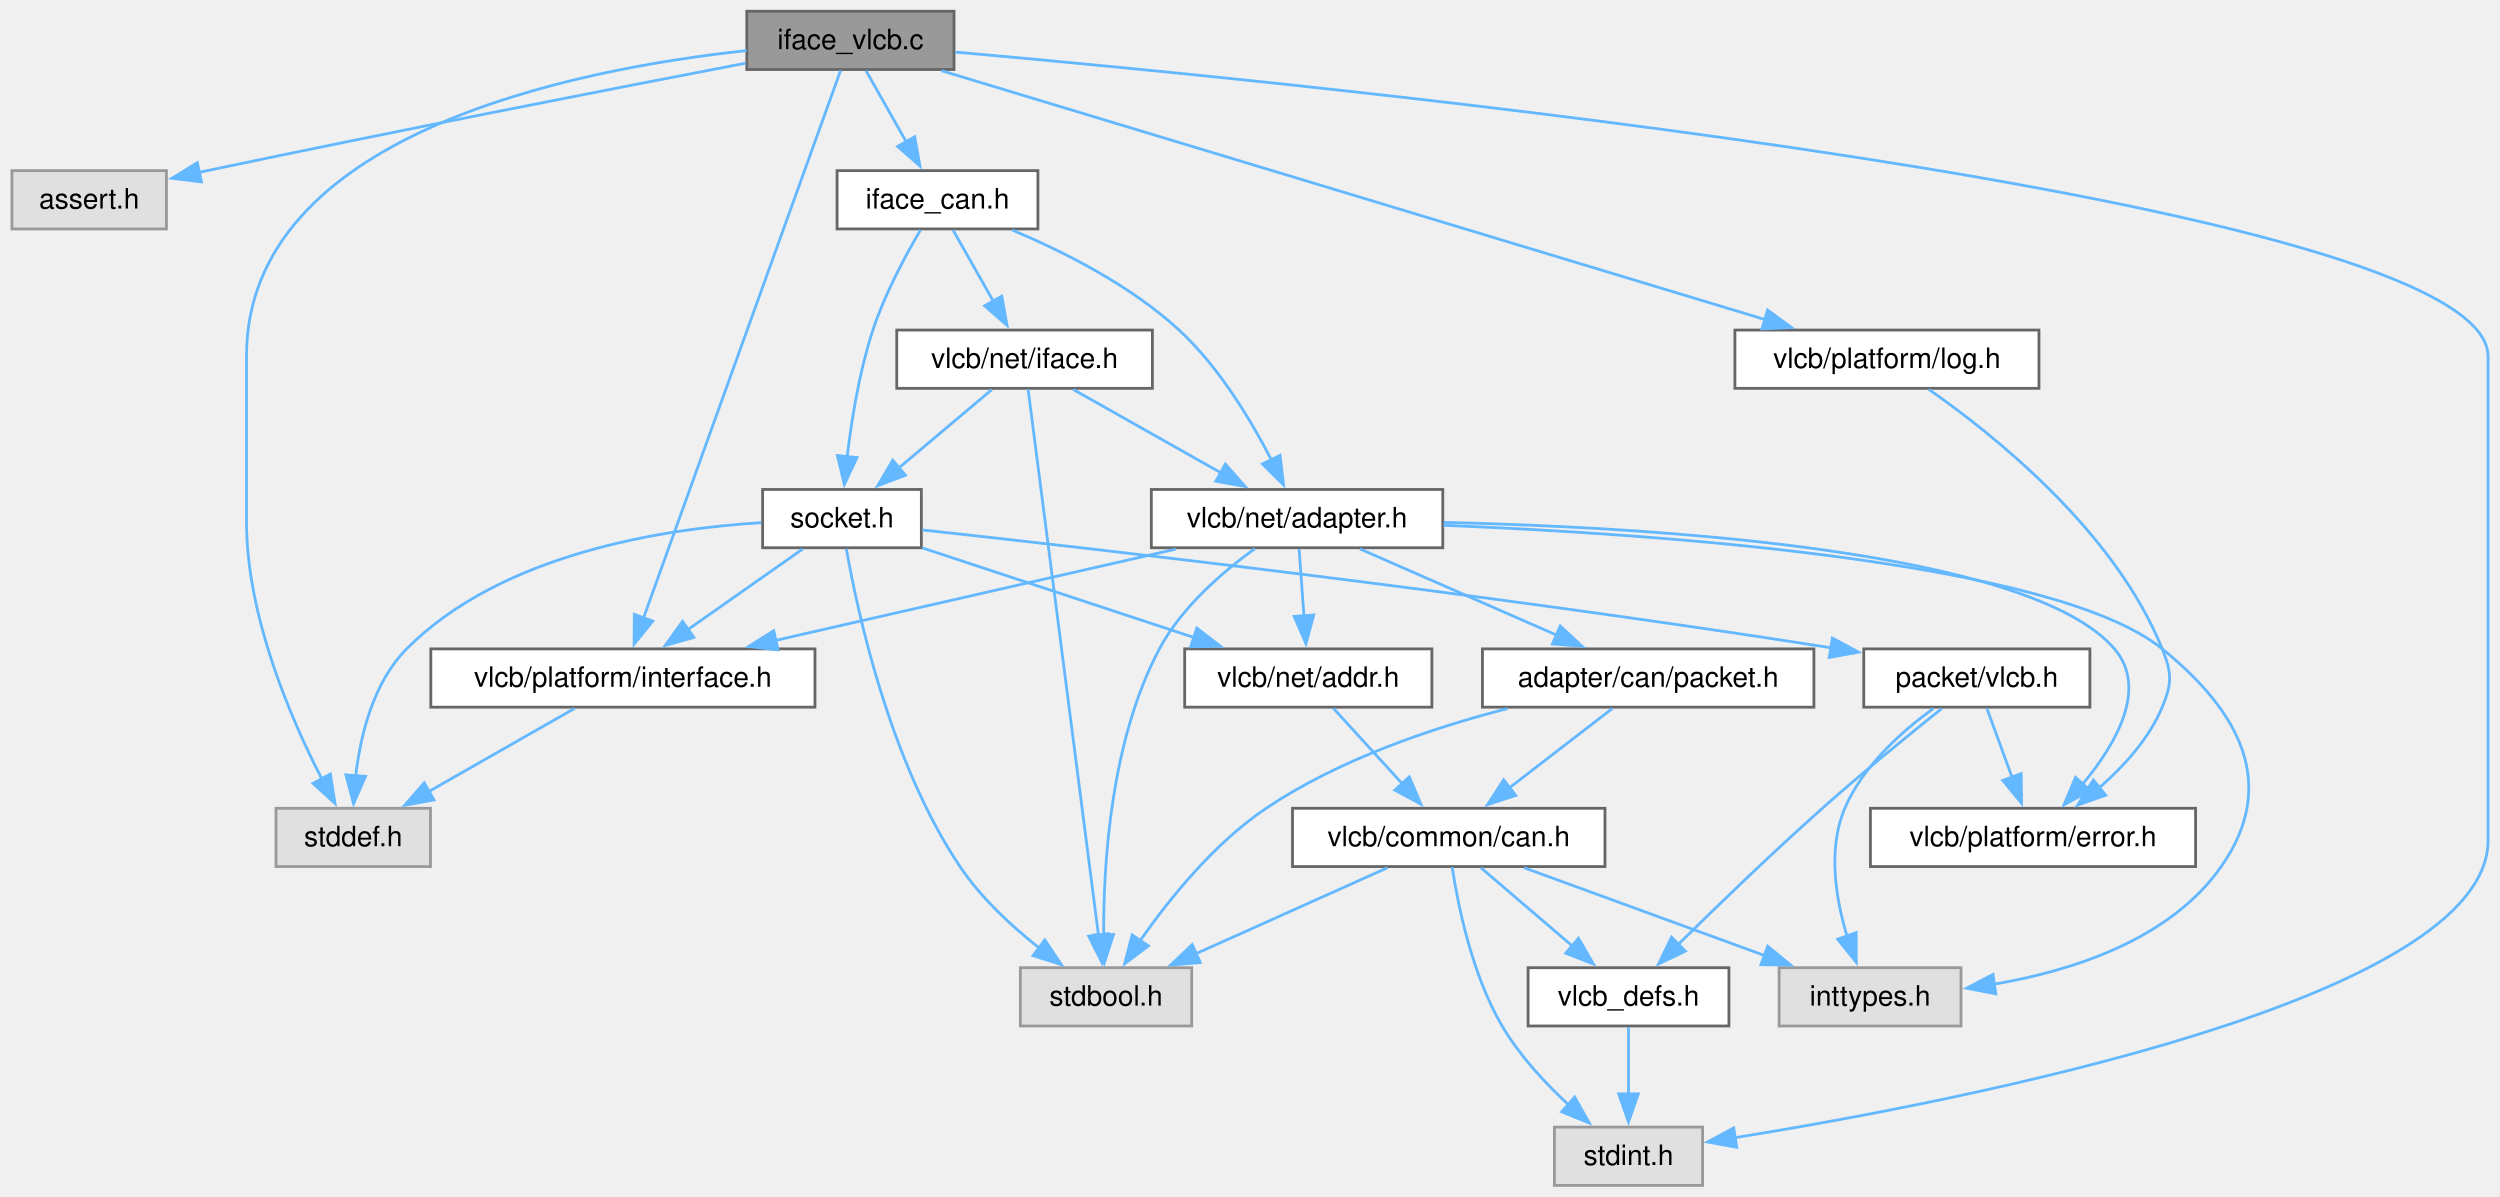
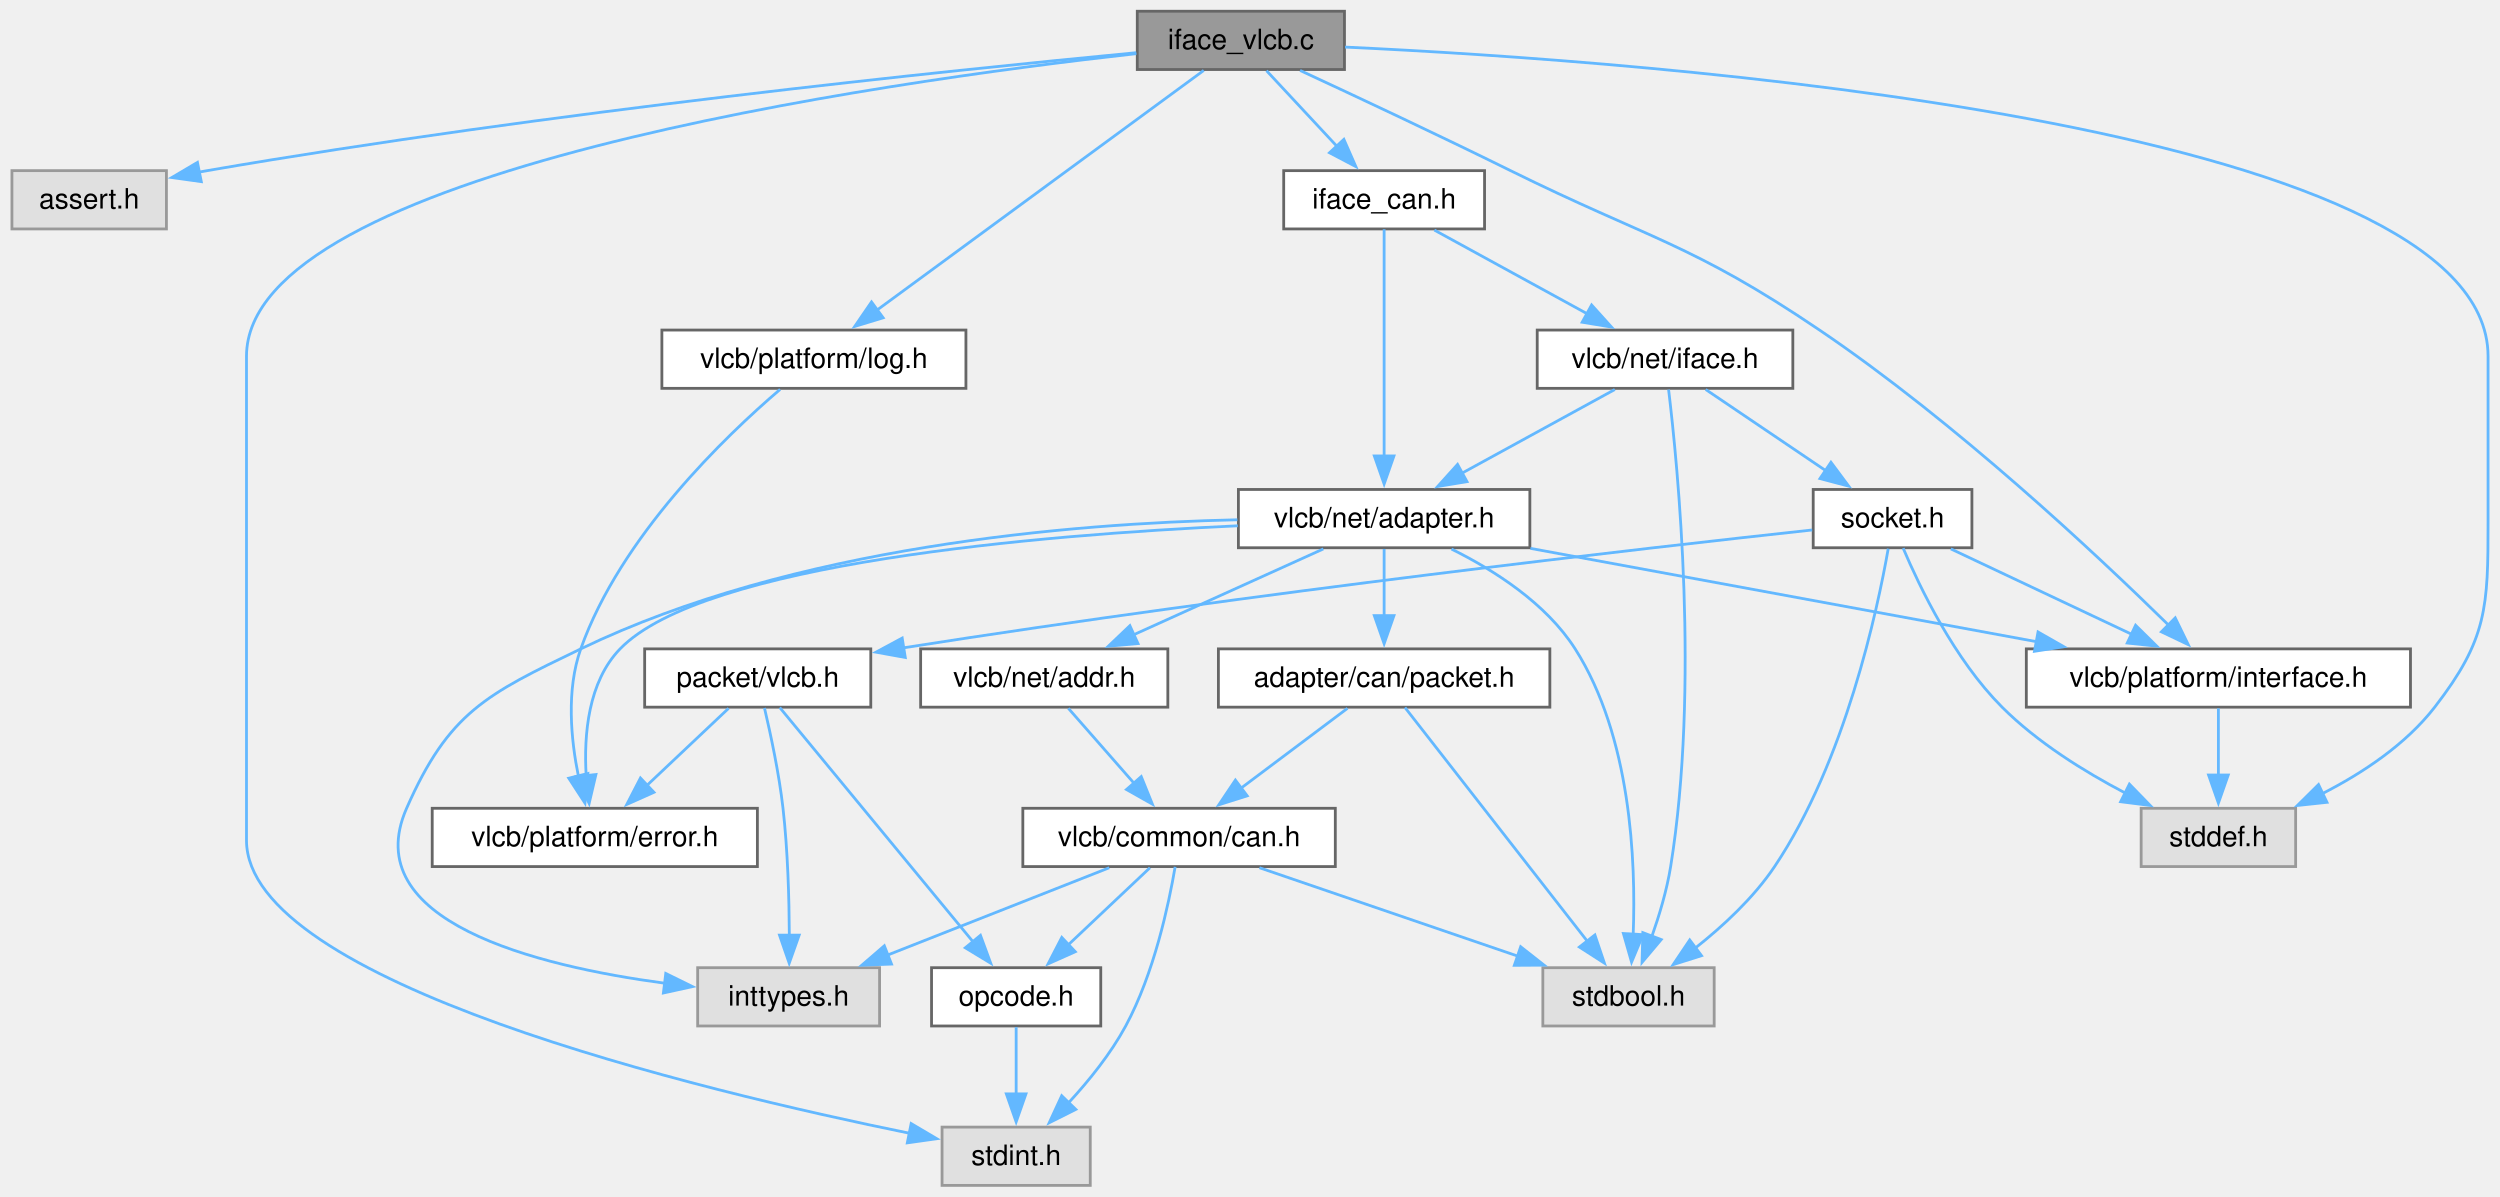
<svg xmlns="http://www.w3.org/2000/svg" xmlns:xlink="http://www.w3.org/1999/xlink" width="890pt" height="426pt" viewBox="0.00 0.00 889.50 426.00">
  <g id="graph0" class="graph" transform="scale(1 1) rotate(0) translate(4 422)">
    <g id="Node000001" class="node">
      <g id="a_Node000001">
        <a xlink:title=" ">
-           <polygon fill="#999999" stroke="#666666" points="335.38,-418 261.62,-418 261.62,-397.25 335.38,-397.25 335.38,-418" />
-           <text text-anchor="middle" x="298.5" y="-404.5" font-family="Helvetica,sans-Serif" font-size="10.00">iface_vlcb.c</text>
+           <polygon fill="#999999" stroke="#666666" points="474.38,-418 400.62,-418 400.62,-397.25 474.38,-397.25 474.38,-418" />
+           <text text-anchor="middle" x="437.5" y="-404.5" font-family="Helvetica,sans-Serif" font-size="10.00">iface_vlcb.c</text>
        </a>
      </g>
    </g>
    <g id="Node000002" class="node">
      <g id="a_Node000002">
        <a xlink:title=" ">
          <polygon fill="#e0e0e0" stroke="#999999" points="55,-361.25 0,-361.25 0,-340.5 55,-340.5 55,-361.25" />
          <text text-anchor="middle" x="27.5" y="-347.75" font-family="Helvetica,sans-Serif" font-size="10.00">assert.h</text>
        </a>
      </g>
    </g>
    <g id="edge1_Node000001_Node000002" class="edge">
      <g id="a_edge1_Node000001_Node000002">
        <a xlink:title=" ">
-           <path fill="none" stroke="#63b8ff" d="M261.16,-399.51C215.78,-390.8 136.92,-375.45 69.5,-361.25 68.51,-361.04 67.5,-360.83 66.49,-360.61" />
-           <polygon fill="#63b8ff" stroke="#63b8ff" points="67.49,-357.25 56.97,-358.54 66,-364.09 67.49,-357.25" />
+           <path fill="none" stroke="#63b8ff" d="M400.24,-403.24C333.59,-396.91 189.7,-382.03 69.5,-361.25 68.5,-361.08 67.49,-360.9 66.47,-360.71" />
+           <polygon fill="#63b8ff" stroke="#63b8ff" points="67.41,-357.33 56.92,-358.8 66.04,-364.19 67.41,-357.33" />
        </a>
      </g>
    </g>
    <g id="Node000003" class="node">
      <g id="a_Node000003">
        <a xlink:title=" ">
-           <polygon fill="#e0e0e0" stroke="#999999" points="149,-134.25 94,-134.25 94,-113.5 149,-113.5 149,-134.25" />
-           <text text-anchor="middle" x="121.5" y="-120.75" font-family="Helvetica,sans-Serif" font-size="10.00">stddef.h</text>
+           <polygon fill="#e0e0e0" stroke="#999999" points="813,-134.25 758,-134.25 758,-113.5 813,-113.5 813,-134.25" />
+           <text text-anchor="middle" x="785.5" y="-120.75" font-family="Helvetica,sans-Serif" font-size="10.00">stddef.h</text>
        </a>
      </g>
    </g>
    <g id="edge2_Node000001_Node000003" class="edge">
      <g id="a_edge2_Node000001_Node000003">
        <a xlink:title=" ">
-           <path fill="none" stroke="#63b8ff" d="M261.54,-403.99C200.07,-397.37 83.5,-374.38 83.5,-295.12 83.5,-295.12 83.5,-295.12 83.5,-236.38 83.5,-202.76 99.16,-166.35 110.38,-144.59" />
-           <polygon fill="#63b8ff" stroke="#63b8ff" points="113.36,-146.44 115.01,-135.97 107.19,-143.12 113.36,-146.44" />
+           <path fill="none" stroke="#63b8ff" d="M474.59,-405.24C581.3,-400.25 881.5,-378.77 881.5,-295.12 881.5,-295.12 881.5,-295.12 881.5,-236.38 881.5,-205.8 881.22,-194.42 862.5,-170.25 852.18,-156.92 836.75,-146.74 822.41,-139.42" />
+           <polygon fill="#63b8ff" stroke="#63b8ff" points="824.15,-136.38 813.62,-135.25 821.15,-142.7 824.15,-136.38" />
        </a>
      </g>
    </g>
    <g id="Node000004" class="node">
      <g id="a_Node000004">
        <a xlink:title=" ">
-           <polygon fill="#e0e0e0" stroke="#999999" points="601.88,-20.75 549.12,-20.75 549.12,0 601.88,0 601.88,-20.75" />
-           <text text-anchor="middle" x="575.5" y="-7.25" font-family="Helvetica,sans-Serif" font-size="10.00">stdint.h</text>
+           <polygon fill="#e0e0e0" stroke="#999999" points="383.88,-20.75 331.12,-20.75 331.12,0 383.88,0 383.88,-20.75" />
+           <text text-anchor="middle" x="357.5" y="-7.25" font-family="Helvetica,sans-Serif" font-size="10.00">stdint.h</text>
        </a>
      </g>
    </g>
    <g id="edge3_Node000001_Node000004" class="edge">
      <g id="a_edge3_Node000001_Node000004">
        <a xlink:title=" ">
-           <path fill="none" stroke="#63b8ff" d="M335.86,-403.46C464.53,-392.08 881.5,-350.9 881.5,-295.12 881.5,-295.12 881.5,-295.12 881.5,-122.88 881.5,-66.42 695.33,-30.2 613.42,-16.99" />
-           <polygon fill="#63b8ff" stroke="#63b8ff" points="614.04,-13.55 603.62,-15.45 612.95,-20.46 614.04,-13.55" />
+           <path fill="none" stroke="#63b8ff" d="M400.28,-402.9C309.4,-392.78 83.5,-361.01 83.5,-295.12 83.5,-295.12 83.5,-295.12 83.5,-122.88 83.5,-72.44 244.8,-33.76 319.88,-18.49" />
+           <polygon fill="#63b8ff" stroke="#63b8ff" points="320.12,-22.01 329.24,-16.62 318.75,-15.14 320.12,-22.01" />
        </a>
      </g>
    </g>
    <g id="Node000005" class="node">
      <g id="a_Node000005">
        <a xlink:href="iface__can_8h.html" target="_top" xlink:title=" ">
-           <polygon fill="white" stroke="#666666" points="365.25,-361.25 293.75,-361.25 293.75,-340.5 365.25,-340.5 365.25,-361.25" />
-           <text text-anchor="middle" x="329.5" y="-347.75" font-family="Helvetica,sans-Serif" font-size="10.00">iface_can.h</text>
+           <polygon fill="white" stroke="#666666" points="524.25,-361.25 452.75,-361.25 452.75,-340.5 524.25,-340.5 524.25,-361.25" />
+           <text text-anchor="middle" x="488.5" y="-347.75" font-family="Helvetica,sans-Serif" font-size="10.00">iface_can.h</text>
        </a>
      </g>
    </g>
    <g id="edge4_Node000001_Node000005" class="edge">
      <g id="a_edge4_Node000001_Node000005">
        <a xlink:title=" ">
-           <path fill="none" stroke="#63b8ff" d="M304.04,-396.84C308.01,-389.83 313.49,-380.16 318.34,-371.58" />
-           <polygon fill="#63b8ff" stroke="#63b8ff" points="321.38,-373.32 323.26,-362.9 315.29,-369.87 321.38,-373.32" />
+           <path fill="none" stroke="#63b8ff" d="M446.62,-396.84C453.58,-389.36 463.37,-378.86 471.73,-369.88" />
+           <polygon fill="#63b8ff" stroke="#63b8ff" points="474.17,-372.39 478.43,-362.69 469.05,-367.62 474.17,-372.39" />
        </a>
      </g>
    </g>
    <g id="Node000010" class="node">
      <g id="a_Node000010">
        <a xlink:href="interface_8h.html" target="_top" xlink:title=" ">
-           <polygon fill="white" stroke="#666666" points="285.88,-191 149.12,-191 149.12,-170.25 285.88,-170.25 285.88,-191" />
-           <text text-anchor="middle" x="217.5" y="-177.5" font-family="Helvetica,sans-Serif" font-size="10.00">vlcb/platform/interface.h</text>
-         </a>
-       </g>
-     </g>
-     <g id="edge34_Node000001_Node000010" class="edge">
-       <g id="a_edge34_Node000001_Node000010">
-         <a xlink:title=" ">
-           <path fill="none" stroke="#63b8ff" d="M295.02,-396.96C282.79,-362.99 241.62,-248.64 224.78,-201.84" />
-           <polygon fill="#63b8ff" stroke="#63b8ff" points="228.16,-200.9 221.48,-192.68 221.57,-203.28 228.16,-200.9" />
+           <polygon fill="white" stroke="#666666" points="853.88,-191 717.12,-191 717.12,-170.25 853.88,-170.25 853.88,-191" />
+           <text text-anchor="middle" x="785.5" y="-177.5" font-family="Helvetica,sans-Serif" font-size="10.00">vlcb/platform/interface.h</text>
+         </a>
+       </g>
+     </g>
+     <g id="edge32_Node000001_Node000010" class="edge">
+       <g id="a_edge32_Node000001_Node000010">
+         <a xlink:title=" ">
+           <path fill="none" stroke="#63b8ff" d="M458.58,-396.92C478.09,-387.87 507.88,-373.91 533.5,-361.25 582.82,-336.88 597.94,-335.33 643.5,-304.5 691.81,-271.82 741.95,-224.8 767.77,-199.45" />
+           <polygon fill="#63b8ff" stroke="#63b8ff" points="770.13,-202.04 774.77,-192.51 765.2,-197.07 770.13,-202.04" />
        </a>
      </g>
    </g>
    <g id="Node000018" class="node">
      <g id="a_Node000018">
        <a xlink:href="log_8h.html" target="_top" xlink:title=" ">
-           <polygon fill="white" stroke="#666666" points="721.62,-304.5 613.38,-304.5 613.38,-283.75 721.62,-283.75 721.62,-304.5" />
-           <text text-anchor="middle" x="667.5" y="-291" font-family="Helvetica,sans-Serif" font-size="10.00">vlcb/platform/log.h</text>
-         </a>
-       </g>
-     </g>
-     <g id="edge35_Node000001_Node000018" class="edge">
-       <g id="a_edge35_Node000001_Node000018">
-         <a xlink:title=" ">
-           <path fill="none" stroke="#63b8ff" d="M330.92,-396.83C397.42,-376.74 549.25,-330.86 624.12,-308.23" />
-           <polygon fill="#63b8ff" stroke="#63b8ff" points="625.01,-311.62 633.57,-305.38 622.99,-304.92 625.01,-311.62" />
+           <polygon fill="white" stroke="#666666" points="339.62,-304.5 231.38,-304.5 231.38,-283.75 339.62,-283.75 339.62,-304.5" />
+           <text text-anchor="middle" x="285.5" y="-291" font-family="Helvetica,sans-Serif" font-size="10.00">vlcb/platform/log.h</text>
+         </a>
+       </g>
+     </g>
+     <g id="edge33_Node000001_Node000018" class="edge">
+       <g id="a_edge33_Node000001_Node000018">
+         <a xlink:title=" ">
+           <path fill="none" stroke="#63b8ff" d="M424.28,-396.93C398.23,-377.81 340.01,-335.11 307.87,-311.54" />
+           <polygon fill="#63b8ff" stroke="#63b8ff" points="310.15,-308.87 300.02,-305.78 306.01,-314.51 310.15,-308.87" />
        </a>
      </g>
    </g>
    <g id="Node000006" class="node">
      <g id="a_Node000006">
        <a xlink:href="adapter_8h.html" target="_top" xlink:title=" ">
-           <polygon fill="white" stroke="#666666" points="509.38,-247.75 405.62,-247.75 405.62,-227 509.38,-227 509.38,-247.75" />
-           <text text-anchor="middle" x="457.5" y="-234.25" font-family="Helvetica,sans-Serif" font-size="10.00">vlcb/net/adapter.h</text>
+           <polygon fill="white" stroke="#666666" points="540.38,-247.75 436.62,-247.75 436.62,-227 540.38,-227 540.38,-247.75" />
+           <text text-anchor="middle" x="488.5" y="-234.25" font-family="Helvetica,sans-Serif" font-size="10.00">vlcb/net/adapter.h</text>
        </a>
      </g>
    </g>
    <g id="edge5_Node000005_Node000006" class="edge">
      <g id="a_edge5_Node000005_Node000006">
        <a xlink:title=" ">
-           <path fill="none" stroke="#63b8ff" d="M356.16,-340.08C374.38,-332.42 398.25,-320.41 415.5,-304.5 429.7,-291.4 441.07,-272.48 448.38,-258.23" />
-           <polygon fill="#63b8ff" stroke="#63b8ff" points="451.46,-259.89 452.69,-249.37 445.17,-256.83 451.46,-259.89" />
+           <path fill="none" stroke="#63b8ff" d="M488.5,-340.37C488.5,-322.6 488.5,-283.97 488.5,-259.68" />
+           <polygon fill="#63b8ff" stroke="#63b8ff" points="492,-259.69 488.5,-249.69 485,-259.69 492,-259.69" />
        </a>
      </g>
    </g>
    <g id="Node000015" class="node">
      <g id="a_Node000015">
        <a xlink:href="iface_8h.html" target="_top" xlink:title=" ">
-           <polygon fill="white" stroke="#666666" points="406,-304.5 315,-304.5 315,-283.75 406,-283.75 406,-304.5" />
-           <text text-anchor="middle" x="360.5" y="-291" font-family="Helvetica,sans-Serif" font-size="10.00">vlcb/net/iface.h</text>
+           <polygon fill="white" stroke="#666666" points="634,-304.5 543,-304.5 543,-283.75 634,-283.75 634,-304.5" />
+           <text text-anchor="middle" x="588.5" y="-291" font-family="Helvetica,sans-Serif" font-size="10.00">vlcb/net/iface.h</text>
        </a>
      </g>
    </g>
    <g id="edge21_Node000005_Node000015" class="edge">
      <g id="a_edge21_Node000005_Node000015">
        <a xlink:title=" ">
-           <path fill="none" stroke="#63b8ff" d="M335.04,-340.09C339.01,-333.08 344.49,-323.41 349.34,-314.83" />
-           <polygon fill="#63b8ff" stroke="#63b8ff" points="352.38,-316.57 354.26,-306.15 346.29,-313.12 352.38,-316.57" />
+           <path fill="none" stroke="#63b8ff" d="M506.38,-340.09C521.59,-331.76 543.69,-319.66 561.13,-310.11" />
+           <polygon fill="#63b8ff" stroke="#63b8ff" points="562.36,-313.43 569.45,-305.56 559,-307.29 562.36,-313.43" />
+         </a>
+       </g>
+     </g>
+     <g id="Node000007" class="node">
+       <g id="a_Node000007">
+         <a xlink:title=" ">
+           <polygon fill="#e0e0e0" stroke="#999999" points="308.88,-77.5 244.12,-77.5 244.12,-56.75 308.88,-56.75 308.88,-77.5" />
+           <text text-anchor="middle" x="276.5" y="-64" font-family="Helvetica,sans-Serif" font-size="10.00">inttypes.h</text>
+         </a>
+       </g>
+     </g>
+     <g id="edge6_Node000006_Node000007" class="edge">
+       <g id="a_edge6_Node000006_Node000007">
+         <a xlink:title=" ">
+           <path fill="none" stroke="#63b8ff" d="M436.25,-236.96C376.79,-235.66 278.13,-227.46 202.5,-191 168.85,-174.78 155.55,-168.44 140.5,-134.25 122.8,-94.05 186.33,-78.15 232.47,-71.96" />
+           <polygon fill="#63b8ff" stroke="#63b8ff" points="232.76,-75.45 242.27,-70.77 231.92,-68.5 232.76,-75.45" />
+         </a>
+       </g>
+     </g>
+     <g id="Node000008" class="node">
+       <g id="a_Node000008">
+         <a xlink:title=" ">
+           <polygon fill="#e0e0e0" stroke="#999999" points="606,-77.5 545,-77.5 545,-56.75 606,-56.75 606,-77.5" />
+           <text text-anchor="middle" x="575.5" y="-64" font-family="Helvetica,sans-Serif" font-size="10.00">stdbool.h</text>
+         </a>
+       </g>
+     </g>
+     <g id="edge7_Node000006_Node000008" class="edge">
+       <g id="a_edge7_Node000006_Node000008">
+         <a xlink:title=" ">
+           <path fill="none" stroke="#63b8ff" d="M512.47,-226.54C527.58,-219.06 546.12,-207.27 556.5,-191 576.36,-159.86 578.16,-115.46 577.17,-89.43" />
+           <polygon fill="#63b8ff" stroke="#63b8ff" points="580.67,-89.26 576.59,-79.48 573.68,-89.66 580.67,-89.26" />
+         </a>
+       </g>
+     </g>
+     <g id="Node000009" class="node">
+       <g id="a_Node000009">
+         <a xlink:href="error_8h.html" target="_top" xlink:title=" ">
+           <polygon fill="white" stroke="#666666" points="265.38,-134.25 149.62,-134.25 149.62,-113.5 265.38,-113.5 265.38,-134.25" />
+           <text text-anchor="middle" x="207.5" y="-120.75" font-family="Helvetica,sans-Serif" font-size="10.00">vlcb/platform/error.h</text>
+         </a>
+       </g>
+     </g>
+     <g id="edge8_Node000006_Node000009" class="edge">
+       <g id="a_edge8_Node000006_Node000009">
+         <a xlink:title=" ">
+           <path fill="none" stroke="#63b8ff" d="M436.4,-234.82C366.08,-231.57 246.17,-221.58 216.5,-191 205.14,-179.3 203.55,-160.47 204.43,-145.89" />
+           <polygon fill="#63b8ff" stroke="#63b8ff" points="207.9,-146.28 205.48,-135.97 200.94,-145.54 207.9,-146.28" />
+         </a>
+       </g>
+     </g>
+     <g id="edge9_Node000006_Node000010" class="edge">
+       <g id="a_edge9_Node000006_Node000010">
+         <a xlink:title=" ">
+           <path fill="none" stroke="#63b8ff" d="M540.57,-226.78C590.74,-217.53 666.77,-203.51 720.8,-193.55" />
+           <polygon fill="#63b8ff" stroke="#63b8ff" points="721.29,-197.02 730.49,-191.77 720.02,-190.14 721.29,-197.02" />
+         </a>
+       </g>
+     </g>
+     <g id="Node000011" class="node">
+       <g id="a_Node000011">
+         <a xlink:href="packet_8h.html" target="_top" xlink:title=" ">
+           <polygon fill="white" stroke="#666666" points="547.5,-191 429.5,-191 429.5,-170.25 547.5,-170.25 547.5,-191" />
+           <text text-anchor="middle" x="488.5" y="-177.5" font-family="Helvetica,sans-Serif" font-size="10.00">adapter/can/packet.h</text>
+         </a>
+       </g>
+     </g>
+     <g id="edge11_Node000006_Node000011" class="edge">
+       <g id="a_edge11_Node000006_Node000011">
+         <a xlink:title=" ">
+           <path fill="none" stroke="#63b8ff" d="M488.5,-226.59C488.5,-219.97 488.5,-210.97 488.5,-202.77" />
+           <polygon fill="#63b8ff" stroke="#63b8ff" points="492,-202.84 488.5,-192.84 485,-202.84 492,-202.84" />
+         </a>
+       </g>
+     </g>
+     <g id="Node000014" class="node">
+       <g id="a_Node000014">
+         <a xlink:href="addr_8h.html" target="_top" xlink:title=" ">
+           <polygon fill="white" stroke="#666666" points="411.5,-191 323.5,-191 323.5,-170.25 411.5,-170.25 411.5,-191" />
+           <text text-anchor="middle" x="367.5" y="-177.5" font-family="Helvetica,sans-Serif" font-size="10.00">vlcb/net/addr.h</text>
+         </a>
+       </g>
+     </g>
+     <g id="edge19_Node000006_Node000014" class="edge">
+       <g id="a_edge19_Node000006_Node000014">
+         <a xlink:title=" ">
+           <path fill="none" stroke="#63b8ff" d="M466.87,-226.59C448.03,-218.06 420.46,-205.59 399.14,-195.94" />
+           <polygon fill="#63b8ff" stroke="#63b8ff" points="400.88,-192.89 390.32,-191.95 397.99,-199.26 400.88,-192.89" />
+         </a>
+       </g>
+     </g>
+     <g id="edge10_Node000010_Node000003" class="edge">
+       <g id="a_edge10_Node000010_Node000003">
+         <a xlink:title=" ">
+           <path fill="none" stroke="#63b8ff" d="M785.5,-169.84C785.5,-163.22 785.5,-154.22 785.5,-146.02" />
+           <polygon fill="#63b8ff" stroke="#63b8ff" points="789,-146.09 785.5,-136.09 782,-146.09 789,-146.09" />
+         </a>
+       </g>
+     </g>
+     <g id="edge12_Node000011_Node000008" class="edge">
+       <g id="a_edge12_Node000011_Node000008">
+         <a xlink:title=" ">
+           <path fill="none" stroke="#63b8ff" d="M495.92,-170.12C510.29,-151.7 542.17,-110.84 560.93,-86.8" />
+           <polygon fill="#63b8ff" stroke="#63b8ff" points="563.53,-89.16 566.92,-79.12 558.01,-84.85 563.53,-89.16" />
+         </a>
+       </g>
+     </g>
+     <g id="Node000012" class="node">
+       <g id="a_Node000012">
+         <a xlink:href="common_2inc_2vlcb_2common_2can_8h.html" target="_top" xlink:title=" ">
+           <polygon fill="white" stroke="#666666" points="471.12,-134.25 359.88,-134.25 359.88,-113.5 471.12,-113.5 471.12,-134.25" />
+           <text text-anchor="middle" x="415.5" y="-120.75" font-family="Helvetica,sans-Serif" font-size="10.00">vlcb/common/can.h</text>
+         </a>
+       </g>
+     </g>
+     <g id="edge13_Node000011_Node000012" class="edge">
+       <g id="a_edge13_Node000011_Node000012">
+         <a xlink:title=" ">
+           <path fill="none" stroke="#63b8ff" d="M475.45,-169.84C464.86,-161.9 449.71,-150.53 437.28,-141.21" />
+           <polygon fill="#63b8ff" stroke="#63b8ff" points="439.75,-138.69 429.65,-135.49 435.55,-144.29 439.75,-138.69" />
+         </a>
+       </g>
+     </g>
+     <g id="edge16_Node000012_Node000004" class="edge">
+       <g id="a_edge16_Node000012_Node000004">
+         <a xlink:title=" ">
+           <path fill="none" stroke="#63b8ff" d="M414.1,-113.41C411.84,-100.12 406.6,-75.46 396.5,-56.75 391.18,-46.89 383.43,-37.29 376.23,-29.48" />
+           <polygon fill="#63b8ff" stroke="#63b8ff" points="378.74,-27.05 369.27,-22.3 373.72,-31.92 378.74,-27.05" />
+         </a>
+       </g>
+     </g>
+     <g id="edge14_Node000012_Node000007" class="edge">
+       <g id="a_edge14_Node000012_Node000007">
+         <a xlink:title=" ">
+           <path fill="none" stroke="#63b8ff" d="M390.65,-113.09C368.61,-104.41 336.18,-91.63 311.52,-81.92" />
+           <polygon fill="#63b8ff" stroke="#63b8ff" points="313.13,-78.79 302.54,-78.38 310.57,-85.3 313.13,-78.79" />
+         </a>
+       </g>
+     </g>
+     <g id="edge15_Node000012_Node000008" class="edge">
+       <g id="a_edge15_Node000012_Node000008">
+         <a xlink:title=" ">
+           <path fill="none" stroke="#63b8ff" d="M444.1,-113.09C469.74,-104.32 507.57,-91.37 536.07,-81.62" />
+           <polygon fill="#63b8ff" stroke="#63b8ff" points="537.11,-84.96 545.44,-78.41 534.85,-78.34 537.11,-84.96" />
+         </a>
+       </g>
+     </g>
+     <g id="Node000013" class="node">
+       <g id="a_Node000013">
+         <a xlink:href="opcode_8h.html" target="_top" xlink:title=" ">
+           <polygon fill="white" stroke="#666666" points="387.62,-77.5 327.38,-77.5 327.38,-56.75 387.62,-56.75 387.62,-77.5" />
+           <text text-anchor="middle" x="357.5" y="-64" font-family="Helvetica,sans-Serif" font-size="10.00">opcode.h</text>
+         </a>
+       </g>
+     </g>
+     <g id="edge17_Node000012_Node000013" class="edge">
+       <g id="a_edge17_Node000012_Node000013">
+         <a xlink:title=" ">
+           <path fill="none" stroke="#63b8ff" d="M405.13,-113.09C397.05,-105.46 385.62,-94.67 375.98,-85.57" />
+           <polygon fill="#63b8ff" stroke="#63b8ff" points="378.55,-83.19 368.88,-78.87 373.75,-88.28 378.55,-83.19" />
+         </a>
+       </g>
+     </g>
+     <g id="edge18_Node000013_Node000004" class="edge">
+       <g id="a_edge18_Node000013_Node000004">
+         <a xlink:title=" ">
+           <path fill="none" stroke="#63b8ff" d="M357.5,-56.34C357.5,-49.72 357.5,-40.72 357.5,-32.52" />
+           <polygon fill="#63b8ff" stroke="#63b8ff" points="361,-32.59 357.5,-22.59 354,-32.59 361,-32.59" />
+         </a>
+       </g>
+     </g>
+     <g id="edge20_Node000014_Node000012" class="edge">
+       <g id="a_edge20_Node000014_Node000012">
+         <a xlink:title=" ">
+           <path fill="none" stroke="#63b8ff" d="M376.08,-169.84C382.57,-162.44 391.65,-152.07 399.47,-143.16" />
+           <polygon fill="#63b8ff" stroke="#63b8ff" points="402.03,-145.54 406,-135.72 396.77,-140.93 402.03,-145.54" />
+         </a>
+       </g>
+     </g>
+     <g id="edge23_Node000015_Node000006" class="edge">
+       <g id="a_edge23_Node000015_Node000006">
+         <a xlink:title=" ">
+           <path fill="none" stroke="#63b8ff" d="M570.62,-283.34C555.41,-275.01 533.31,-262.91 515.87,-253.36" />
+           <polygon fill="#63b8ff" stroke="#63b8ff" points="518,-250.54 507.55,-248.81 514.64,-256.68 518,-250.54" />
+         </a>
+       </g>
+     </g>
+     <g id="edge22_Node000015_Node000008" class="edge">
+       <g id="a_edge22_Node000015_Node000008">
+         <a xlink:title=" ">
+           <path fill="none" stroke="#63b8ff" d="M589.77,-283.3C593.05,-256.1 600.81,-177.54 590.5,-113.5 589.15,-105.12 586.49,-96.2 583.77,-88.5" />
+           <polygon fill="#63b8ff" stroke="#63b8ff" points="587.14,-87.51 580.32,-79.4 580.6,-89.99 587.14,-87.51" />
        </a>
      </g>
    </g>
    <g id="Node000016" class="node">
      <g id="a_Node000016">
        <a xlink:href="socket_8h.html" target="_top" xlink:title=" ">
-           <polygon fill="white" stroke="#666666" points="323.75,-247.75 267.25,-247.75 267.25,-227 323.75,-227 323.75,-247.75" />
-           <text text-anchor="middle" x="295.5" y="-234.25" font-family="Helvetica,sans-Serif" font-size="10.00">socket.h</text>
-         </a>
-       </g>
-     </g>
-     <g id="edge33_Node000005_Node000016" class="edge">
-       <g id="a_edge33_Node000005_Node000016">
-         <a xlink:title=" ">
-           <path fill="none" stroke="#63b8ff" d="M323.47,-340.16C318.2,-331.22 310.74,-317.42 306.5,-304.5 301.66,-289.75 298.88,-272.42 297.32,-259.2" />
-           <polygon fill="#63b8ff" stroke="#63b8ff" points="300.83,-259.11 296.33,-249.52 293.87,-259.82 300.83,-259.11" />
-         </a>
-       </g>
-     </g>
-     <g id="Node000007" class="node">
-       <g id="a_Node000007">
-         <a xlink:title=" ">
-           <polygon fill="#e0e0e0" stroke="#999999" points="693.88,-77.5 629.12,-77.5 629.12,-56.75 693.88,-56.75 693.88,-77.5" />
-           <text text-anchor="middle" x="661.5" y="-64" font-family="Helvetica,sans-Serif" font-size="10.00">inttypes.h</text>
-         </a>
-       </g>
-     </g>
-     <g id="edge6_Node000006_Node000007" class="edge">
-       <g id="a_edge6_Node000006_Node000007">
-         <a xlink:title=" ">
-           <path fill="none" stroke="#63b8ff" d="M509.61,-234.98C586.97,-231.9 727.19,-222.06 765.5,-191 793.22,-168.52 806.98,-142.72 786.5,-113.5 768.33,-87.58 733.77,-76.41 705.58,-71.62" />
-           <polygon fill="#63b8ff" stroke="#63b8ff" points="706.26,-68.18 695.85,-70.2 705.25,-75.11 706.26,-68.18" />
-         </a>
-       </g>
-     </g>
-     <g id="Node000008" class="node">
-       <g id="a_Node000008">
-         <a xlink:title=" ">
-           <polygon fill="#e0e0e0" stroke="#999999" points="420,-77.5 359,-77.5 359,-56.75 420,-56.75 420,-77.5" />
-           <text text-anchor="middle" x="389.5" y="-64" font-family="Helvetica,sans-Serif" font-size="10.00">stdbool.h</text>
-         </a>
-       </g>
-     </g>
-     <g id="edge7_Node000006_Node000008" class="edge">
-       <g id="a_edge7_Node000006_Node000008">
-         <a xlink:title=" ">
-           <path fill="none" stroke="#63b8ff" d="M442.53,-226.72C431.27,-218.6 416.45,-205.95 408.5,-191 391.16,-158.39 388.51,-114.48 388.66,-88.95" />
-           <polygon fill="#63b8ff" stroke="#63b8ff" points="392.16,-89.31 388.89,-79.23 385.16,-89.15 392.16,-89.31" />
-         </a>
-       </g>
-     </g>
-     <g id="Node000009" class="node">
-       <g id="a_Node000009">
-         <a xlink:href="error_8h.html" target="_top" xlink:title=" ">
-           <polygon fill="white" stroke="#666666" points="777.38,-134.25 661.62,-134.25 661.62,-113.5 777.38,-113.5 777.38,-134.25" />
-           <text text-anchor="middle" x="719.5" y="-120.75" font-family="Helvetica,sans-Serif" font-size="10.00">vlcb/platform/error.h</text>
-         </a>
-       </g>
-     </g>
-     <g id="edge8_Node000006_Node000009" class="edge">
-       <g id="a_edge8_Node000006_Node000009">
-         <a xlink:title=" ">
-           <path fill="none" stroke="#63b8ff" d="M509.73,-236.03C585.03,-234.3 718.36,-226.2 748.5,-191 760.54,-176.94 749.04,-157.1 737.15,-142.83" />
-           <polygon fill="#63b8ff" stroke="#63b8ff" points="739.84,-140.58 730.54,-135.49 734.64,-145.26 739.84,-140.58" />
-         </a>
-       </g>
-     </g>
-     <g id="edge9_Node000006_Node000010" class="edge">
-       <g id="a_edge9_Node000006_Node000010">
-         <a xlink:title=" ">
-           <path fill="none" stroke="#63b8ff" d="M414.32,-226.52C374.42,-217.42 315,-203.87 271.88,-194.03" />
-           <polygon fill="#63b8ff" stroke="#63b8ff" points="272.75,-190.64 262.22,-191.83 271.19,-197.46 272.75,-190.64" />
-         </a>
-       </g>
-     </g>
-     <g id="Node000011" class="node">
-       <g id="a_Node000011">
-         <a xlink:href="packet_8h.html" target="_top" xlink:title=" ">
-           <polygon fill="white" stroke="#666666" points="641.5,-191 523.5,-191 523.5,-170.25 641.5,-170.25 641.5,-191" />
-           <text text-anchor="middle" x="582.5" y="-177.5" font-family="Helvetica,sans-Serif" font-size="10.00">adapter/can/packet.h</text>
-         </a>
-       </g>
-     </g>
-     <g id="edge11_Node000006_Node000011" class="edge">
-       <g id="a_edge11_Node000006_Node000011">
-         <a xlink:title=" ">
-           <path fill="none" stroke="#63b8ff" d="M479.85,-226.59C499.31,-218.06 527.79,-205.59 549.81,-195.94" />
-           <polygon fill="#63b8ff" stroke="#63b8ff" points="551.2,-199.15 558.96,-191.94 548.4,-192.74 551.2,-199.15" />
-         </a>
-       </g>
-     </g>
-     <g id="Node000014" class="node">
-       <g id="a_Node000014">
-         <a xlink:href="addr_8h.html" target="_top" xlink:title=" ">
-           <polygon fill="white" stroke="#666666" points="505.5,-191 417.5,-191 417.5,-170.25 505.5,-170.25 505.5,-191" />
-           <text text-anchor="middle" x="461.5" y="-177.5" font-family="Helvetica,sans-Serif" font-size="10.00">vlcb/net/addr.h</text>
-         </a>
-       </g>
-     </g>
-     <g id="edge19_Node000006_Node000014" class="edge">
-       <g id="a_edge19_Node000006_Node000014">
-         <a xlink:title=" ">
-           <path fill="none" stroke="#63b8ff" d="M458.22,-226.59C458.7,-219.97 459.36,-210.97 459.96,-202.77" />
-           <polygon fill="#63b8ff" stroke="#63b8ff" points="463.44,-203.07 460.68,-192.84 456.46,-202.56 463.44,-203.07" />
-         </a>
-       </g>
-     </g>
-     <g id="edge10_Node000010_Node000003" class="edge">
-       <g id="a_edge10_Node000010_Node000003">
-         <a xlink:title=" ">
-           <path fill="none" stroke="#63b8ff" d="M200.34,-169.84C185.87,-161.58 164.91,-149.63 148.24,-140.13" />
-           <polygon fill="#63b8ff" stroke="#63b8ff" points="150.25,-137.24 139.83,-135.33 146.78,-143.32 150.25,-137.24" />
-         </a>
-       </g>
-     </g>
-     <g id="edge12_Node000011_Node000008" class="edge">
-       <g id="a_edge12_Node000011_Node000008">
-         <a xlink:title=" ">
-           <path fill="none" stroke="#63b8ff" d="M532.41,-169.75C505.37,-162.8 472.34,-151.58 446.5,-134.25 427.89,-121.77 411.76,-101.64 401.45,-86.87" />
-           <polygon fill="#63b8ff" stroke="#63b8ff" points="404.6,-85.28 396.13,-78.91 398.78,-89.17 404.6,-85.28" />
-         </a>
-       </g>
-     </g>
-     <g id="Node000012" class="node">
-       <g id="a_Node000012">
-         <a xlink:href="common_2inc_2vlcb_2common_2can_8h.html" target="_top" xlink:title=" ">
-           <polygon fill="white" stroke="#666666" points="567.12,-134.25 455.88,-134.25 455.88,-113.5 567.12,-113.5 567.12,-134.25" />
-           <text text-anchor="middle" x="511.5" y="-120.75" font-family="Helvetica,sans-Serif" font-size="10.00">vlcb/common/can.h</text>
-         </a>
-       </g>
-     </g>
-     <g id="edge13_Node000011_Node000012" class="edge">
-       <g id="a_edge13_Node000011_Node000012">
-         <a xlink:title=" ">
-           <path fill="none" stroke="#63b8ff" d="M569.81,-169.84C559.61,-161.97 545.06,-150.75 533.04,-141.49" />
-           <polygon fill="#63b8ff" stroke="#63b8ff" points="535.34,-138.84 525.28,-135.5 531.06,-144.38 535.34,-138.84" />
-         </a>
-       </g>
-     </g>
-     <g id="edge16_Node000012_Node000004" class="edge">
-       <g id="a_edge16_Node000012_Node000004">
-         <a xlink:title=" ">
-           <path fill="none" stroke="#63b8ff" d="M512.72,-113.31C514.76,-99.89 519.74,-75.09 530.5,-56.75 536.67,-46.24 545.83,-36.39 554.27,-28.58" />
-           <polygon fill="#63b8ff" stroke="#63b8ff" points="556.31,-31.45 561.53,-22.22 551.7,-26.18 556.31,-31.45" />
-         </a>
-       </g>
-     </g>
-     <g id="edge14_Node000012_Node000007" class="edge">
-       <g id="a_edge14_Node000012_Node000007">
-         <a xlink:title=" ">
-           <path fill="none" stroke="#63b8ff" d="M538.32,-113.09C562.24,-104.36 597.5,-91.48 624.18,-81.75" />
-           <polygon fill="#63b8ff" stroke="#63b8ff" points="625.05,-85.16 633.24,-78.44 622.65,-78.58 625.05,-85.16" />
-         </a>
-       </g>
-     </g>
-     <g id="edge15_Node000012_Node000008" class="edge">
-       <g id="a_edge15_Node000012_Node000008">
-         <a xlink:title=" ">
-           <path fill="none" stroke="#63b8ff" d="M489.69,-113.09C470.69,-104.56 442.9,-92.09 421.41,-82.44" />
-           <polygon fill="#63b8ff" stroke="#63b8ff" points="423.06,-79.35 412.5,-78.45 420.19,-85.74 423.06,-79.35" />
-         </a>
-       </g>
-     </g>
-     <g id="Node000013" class="node">
-       <g id="a_Node000013">
-         <a xlink:href="vlcb__defs_8h.html" target="_top" xlink:title=" ">
-           <polygon fill="white" stroke="#666666" points="611.25,-77.5 539.75,-77.5 539.75,-56.75 611.25,-56.75 611.25,-77.5" />
-           <text text-anchor="middle" x="575.5" y="-64" font-family="Helvetica,sans-Serif" font-size="10.00">vlcb_defs.h</text>
-         </a>
-       </g>
-     </g>
-     <g id="edge17_Node000012_Node000013" class="edge">
-       <g id="a_edge17_Node000012_Node000013">
-         <a xlink:title=" ">
-           <path fill="none" stroke="#63b8ff" d="M522.94,-113.09C531.95,-105.38 544.73,-94.45 555.43,-85.29" />
-           <polygon fill="#63b8ff" stroke="#63b8ff" points="557.68,-87.97 563.01,-78.81 553.13,-82.65 557.68,-87.97" />
-         </a>
-       </g>
-     </g>
-     <g id="edge18_Node000013_Node000004" class="edge">
-       <g id="a_edge18_Node000013_Node000004">
-         <a xlink:title=" ">
-           <path fill="none" stroke="#63b8ff" d="M575.5,-56.34C575.5,-49.72 575.5,-40.72 575.5,-32.52" />
-           <polygon fill="#63b8ff" stroke="#63b8ff" points="579,-32.59 575.5,-22.59 572,-32.59 579,-32.59" />
-         </a>
-       </g>
-     </g>
-     <g id="edge20_Node000014_Node000012" class="edge">
-       <g id="a_edge20_Node000014_Node000012">
-         <a xlink:title=" ">
-           <path fill="none" stroke="#63b8ff" d="M470.44,-169.84C477.26,-162.36 486.86,-151.86 495.06,-142.88" />
-           <polygon fill="#63b8ff" stroke="#63b8ff" points="497.46,-145.44 501.62,-135.7 492.29,-140.72 497.46,-145.44" />
-         </a>
-       </g>
-     </g>
-     <g id="edge23_Node000015_Node000006" class="edge">
-       <g id="a_edge23_Node000015_Node000006">
-         <a xlink:title=" ">
-           <path fill="none" stroke="#63b8ff" d="M377.84,-283.34C392.46,-275.08 413.64,-263.13 430.48,-253.63" />
-           <polygon fill="#63b8ff" stroke="#63b8ff" points="432,-256.79 438.99,-248.82 428.56,-250.69 432,-256.79" />
-         </a>
-       </g>
-     </g>
-     <g id="edge22_Node000015_Node000008" class="edge">
-       <g id="a_edge22_Node000015_Node000008">
-         <a xlink:title=" ">
-           <path fill="none" stroke="#63b8ff" d="M361.75,-283.46C366.11,-249.63 380.74,-136.11 386.82,-88.94" />
-           <polygon fill="#63b8ff" stroke="#63b8ff" points="390.26,-89.62 388.07,-79.26 383.32,-88.73 390.26,-89.62" />
+           <polygon fill="white" stroke="#666666" points="697.75,-247.75 641.25,-247.75 641.25,-227 697.75,-227 697.75,-247.75" />
+           <text text-anchor="middle" x="669.5" y="-234.25" font-family="Helvetica,sans-Serif" font-size="10.00">socket.h</text>
        </a>
      </g>
    </g>
    <g id="edge24_Node000015_Node000016" class="edge">
      <g id="a_edge24_Node000015_Node000016">
        <a xlink:title=" ">
-           <path fill="none" stroke="#63b8ff" d="M348.88,-283.34C339.64,-275.55 326.49,-264.47 315.55,-255.26" />
-           <polygon fill="#63b8ff" stroke="#63b8ff" points="318.08,-252.82 308.18,-249.05 313.57,-258.17 318.08,-252.82" />
+           <path fill="none" stroke="#63b8ff" d="M602.98,-283.34C614.85,-275.32 631.87,-263.81 645.73,-254.44" />
+           <polygon fill="#63b8ff" stroke="#63b8ff" points="647.57,-257.43 653.89,-248.93 643.65,-251.63 647.57,-257.43" />
        </a>
      </g>
    </g>
    <g id="edge26_Node000016_Node000003" class="edge">
      <g id="a_edge26_Node000016_Node000003">
        <a xlink:title=" ">
-           <path fill="none" stroke="#63b8ff" d="M266.77,-235.93C232.12,-233.82 174.32,-224.99 140.5,-191 128.64,-179.08 124.08,-160.28 122.37,-145.76" />
-           <polygon fill="#63b8ff" stroke="#63b8ff" points="125.87,-145.61 121.62,-135.9 118.89,-146.14 125.87,-145.61" />
+           <path fill="none" stroke="#63b8ff" d="M673.28,-226.84C679.14,-213.01 691.53,-187.21 708.5,-170.25 721.04,-157.72 737.73,-147.33 752.36,-139.67" />
+           <polygon fill="#63b8ff" stroke="#63b8ff" points="753.82,-142.86 761.21,-135.26 750.7,-136.59 753.82,-142.86" />
        </a>
      </g>
    </g>
    <g id="edge25_Node000016_Node000008" class="edge">
      <g id="a_edge25_Node000016_Node000008">
        <a xlink:title=" ">
-           <path fill="none" stroke="#63b8ff" d="M297.04,-226.68C300.87,-204.87 312.36,-150.93 337.5,-113.5 344.99,-102.34 355.9,-92.25 365.79,-84.44" />
-           <polygon fill="#63b8ff" stroke="#63b8ff" points="367.7,-87.38 373.61,-78.59 363.51,-81.78 367.7,-87.38" />
-         </a>
-       </g>
-     </g>
-     <g id="edge32_Node000016_Node000010" class="edge">
-       <g id="a_edge32_Node000016_Node000010">
-         <a xlink:title=" ">
-           <path fill="none" stroke="#63b8ff" d="M281.56,-226.59C270.13,-218.57 253.73,-207.06 240.39,-197.69" />
-           <polygon fill="#63b8ff" stroke="#63b8ff" points="242.76,-195.08 232.56,-192.2 238.74,-200.81 242.76,-195.08" />
-         </a>
-       </g>
-     </g>
-     <g id="edge31_Node000016_Node000014" class="edge">
-       <g id="a_edge31_Node000016_Node000014">
-         <a xlink:title=" ">
-           <path fill="none" stroke="#63b8ff" d="M324.04,-226.96C350.79,-218.14 391.05,-204.86 421.09,-194.95" />
-           <polygon fill="#63b8ff" stroke="#63b8ff" points="421.82,-198.4 430.22,-191.94 419.63,-191.75 421.82,-198.4" />
+           <path fill="none" stroke="#63b8ff" d="M667.96,-226.68C664.13,-204.87 652.64,-150.93 627.5,-113.5 620.01,-102.34 609.1,-92.25 599.21,-84.44" />
+           <polygon fill="#63b8ff" stroke="#63b8ff" points="601.49,-81.78 591.39,-78.59 597.3,-87.38 601.49,-81.78" />
+         </a>
+       </g>
+     </g>
+     <g id="edge31_Node000016_Node000010" class="edge">
+       <g id="a_edge31_Node000016_Node000010">
+         <a xlink:title=" ">
+           <path fill="none" stroke="#63b8ff" d="M690.24,-226.59C708.14,-218.14 734.24,-205.82 754.6,-196.21" />
+           <polygon fill="#63b8ff" stroke="#63b8ff" points="756.02,-199.41 763.57,-191.97 753.04,-193.08 756.02,-199.41" />
        </a>
      </g>
    </g>
    <g id="Node000017" class="node">
      <g id="a_Node000017">
        <a xlink:href="vlcb_8h.html" target="_top" xlink:title=" ">
-           <polygon fill="white" stroke="#666666" points="739.75,-191 659.25,-191 659.25,-170.25 739.75,-170.25 739.75,-191" />
-           <text text-anchor="middle" x="699.5" y="-177.5" font-family="Helvetica,sans-Serif" font-size="10.00">packet/vlcb.h</text>
+           <polygon fill="white" stroke="#666666" points="305.75,-191 225.25,-191 225.25,-170.25 305.75,-170.25 305.75,-191" />
+           <text text-anchor="middle" x="265.5" y="-177.5" font-family="Helvetica,sans-Serif" font-size="10.00">packet/vlcb.h</text>
        </a>
      </g>
    </g>
    <g id="edge27_Node000016_Node000017" class="edge">
      <g id="a_edge27_Node000016_Node000017">
        <a xlink:title=" ">
-           <path fill="none" stroke="#63b8ff" d="M324.12,-233.33C382.85,-226.94 521.47,-211.2 647.87,-191.34" />
-           <polygon fill="#63b8ff" stroke="#63b8ff" points="648.07,-194.85 657.4,-189.83 646.97,-187.94 648.07,-194.85" />
+           <path fill="none" stroke="#63b8ff" d="M640.88,-233.33C582.15,-226.94 443.53,-211.2 317.13,-191.34" />
+           <polygon fill="#63b8ff" stroke="#63b8ff" points="318.03,-187.94 307.6,-189.83 316.93,-194.85 318.03,-187.94" />
        </a>
      </g>
    </g>
    <g id="edge28_Node000017_Node000007" class="edge">
      <g id="a_edge28_Node000017_Node000007">
        <a xlink:title=" ">
-           <path fill="none" stroke="#63b8ff" d="M684.05,-169.8C672.96,-161.76 658.88,-149.28 652.5,-134.25 646.34,-119.73 649.27,-101.96 653.37,-88.49" />
-           <polygon fill="#63b8ff" stroke="#63b8ff" points="656.56,-89.99 656.58,-79.39 649.96,-87.66 656.56,-89.99" />
+           <path fill="none" stroke="#63b8ff" d="M267.9,-169.96C270.05,-160.82 273.09,-146.7 274.5,-134.25 276.21,-119.19 276.69,-102.08 276.75,-89.04" />
+           <polygon fill="#63b8ff" stroke="#63b8ff" points="280.25,-89.08 276.71,-79.09 273.25,-89.1 280.25,-89.08" />
        </a>
      </g>
    </g>
    <g id="edge30_Node000017_Node000009" class="edge">
      <g id="a_edge30_Node000017_Node000009">
        <a xlink:title=" ">
-           <path fill="none" stroke="#63b8ff" d="M703.08,-169.84C705.58,-162.99 709.01,-153.59 712.09,-145.15" />
-           <polygon fill="#63b8ff" stroke="#63b8ff" points="715.29,-146.59 715.44,-136 708.72,-144.19 715.29,-146.59" />
+           <path fill="none" stroke="#63b8ff" d="M255.13,-169.84C247.05,-162.21 235.62,-151.42 225.98,-142.32" />
+           <polygon fill="#63b8ff" stroke="#63b8ff" points="228.55,-139.94 218.88,-135.62 223.75,-145.03 228.55,-139.94" />
        </a>
      </g>
    </g>
    <g id="edge29_Node000017_Node000013" class="edge">
      <g id="a_edge29_Node000017_Node000013">
        <a xlink:title=" ">
-           <path fill="none" stroke="#63b8ff" d="M687.05,-169.79C675.75,-160.77 658.74,-146.92 644.5,-134.25 626.6,-118.33 606.95,-99.33 593.21,-85.8" />
-           <polygon fill="#63b8ff" stroke="#63b8ff" points="595.75,-83.39 586.19,-78.84 590.83,-88.37 595.75,-83.39" />
-         </a>
-       </g>
-     </g>
-     <g id="edge36_Node000018_Node000009" class="edge">
-       <g id="a_edge36_Node000018_Node000009">
-         <a xlink:title=" ">
-           <path fill="none" stroke="#63b8ff" d="M682.39,-283.39C705.38,-267.35 748.63,-232.95 765.5,-191 768.94,-182.44 769.06,-178.76 765.5,-170.25 760.81,-159.04 751.85,-149.19 743.07,-141.55" />
-           <polygon fill="#63b8ff" stroke="#63b8ff" points="745.36,-138.9 735.36,-135.38 740.98,-144.37 745.36,-138.9" />
+           <path fill="none" stroke="#63b8ff" d="M273.34,-170.12C288.54,-151.7 322.26,-110.84 342.09,-86.8" />
+           <polygon fill="#63b8ff" stroke="#63b8ff" points="344.79,-89.03 348.45,-79.09 339.39,-84.58 344.79,-89.03" />
+         </a>
+       </g>
+     </g>
+     <g id="edge34_Node000018_Node000009" class="edge">
+       <g id="a_edge34_Node000018_Node000009">
+         <a xlink:title=" ">
+           <path fill="none" stroke="#63b8ff" d="M273.47,-283.38C254.09,-266.81 216.72,-231.05 202.5,-191 197.31,-176.38 198.97,-158.83 201.7,-145.49" />
+           <polygon fill="#63b8ff" stroke="#63b8ff" points="205.03,-146.63 204,-136.09 198.23,-144.97 205.03,-146.63" />
        </a>
      </g>
    </g>
  </g>
</svg>
